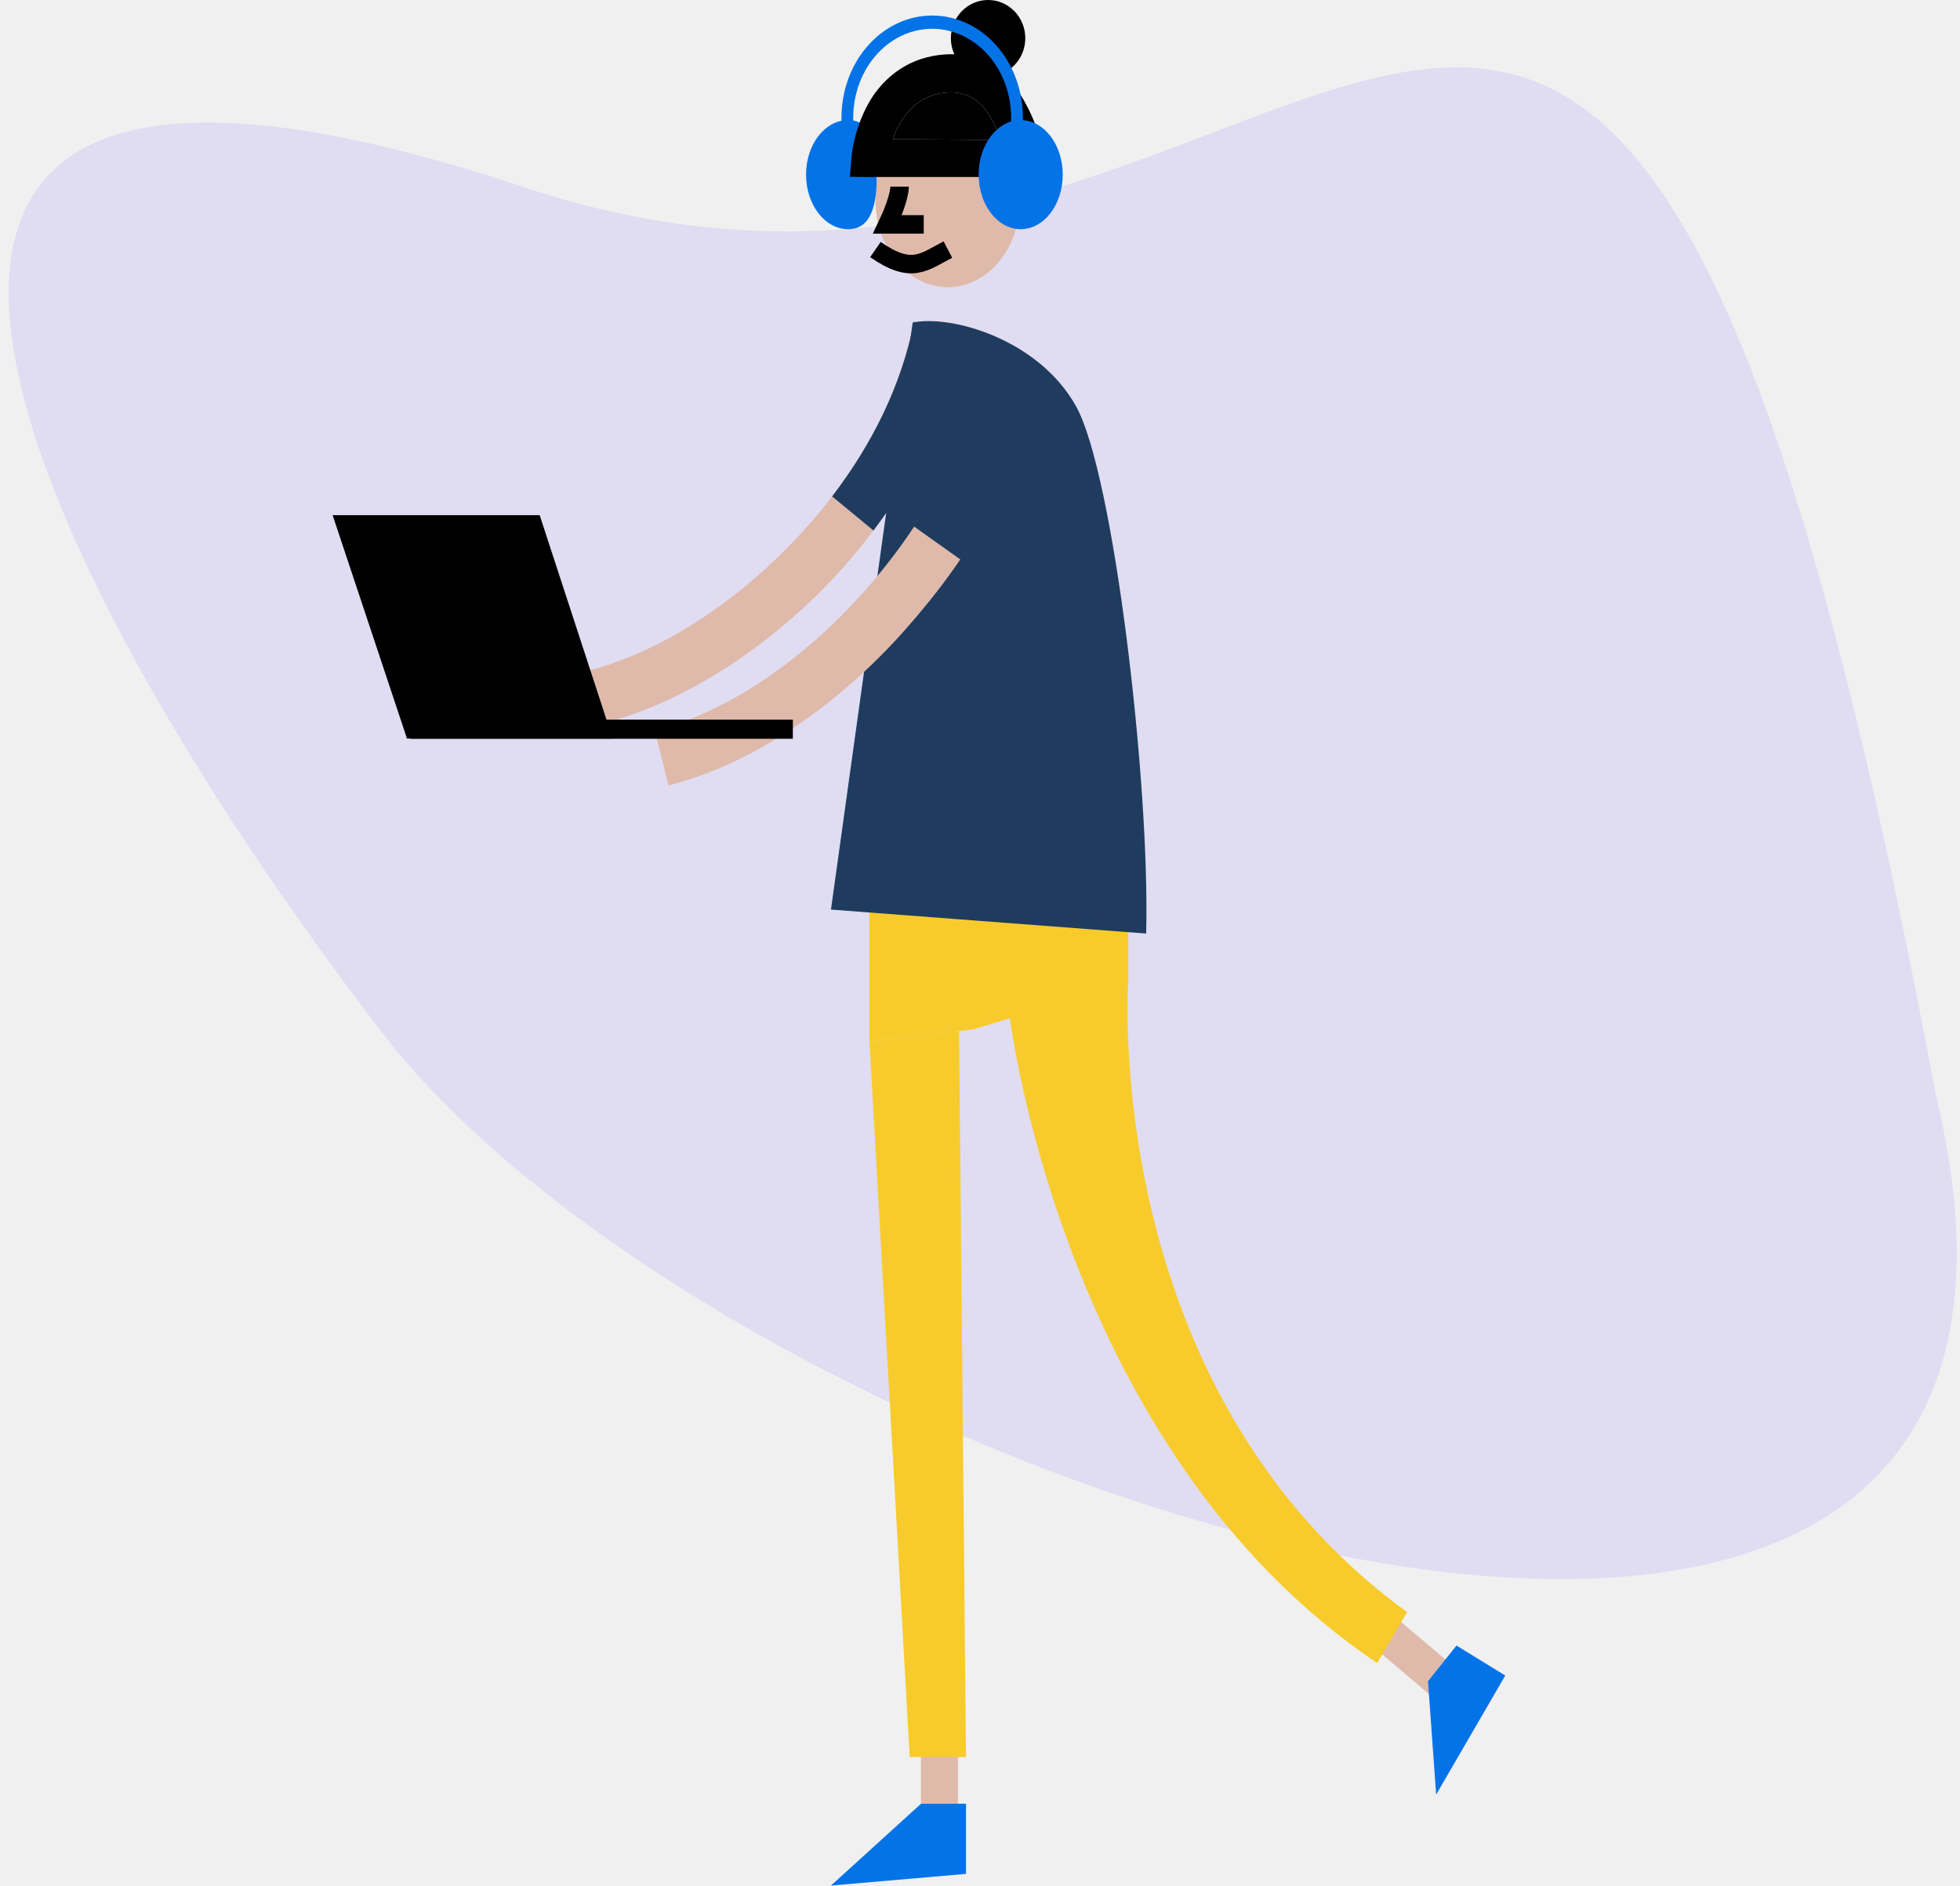
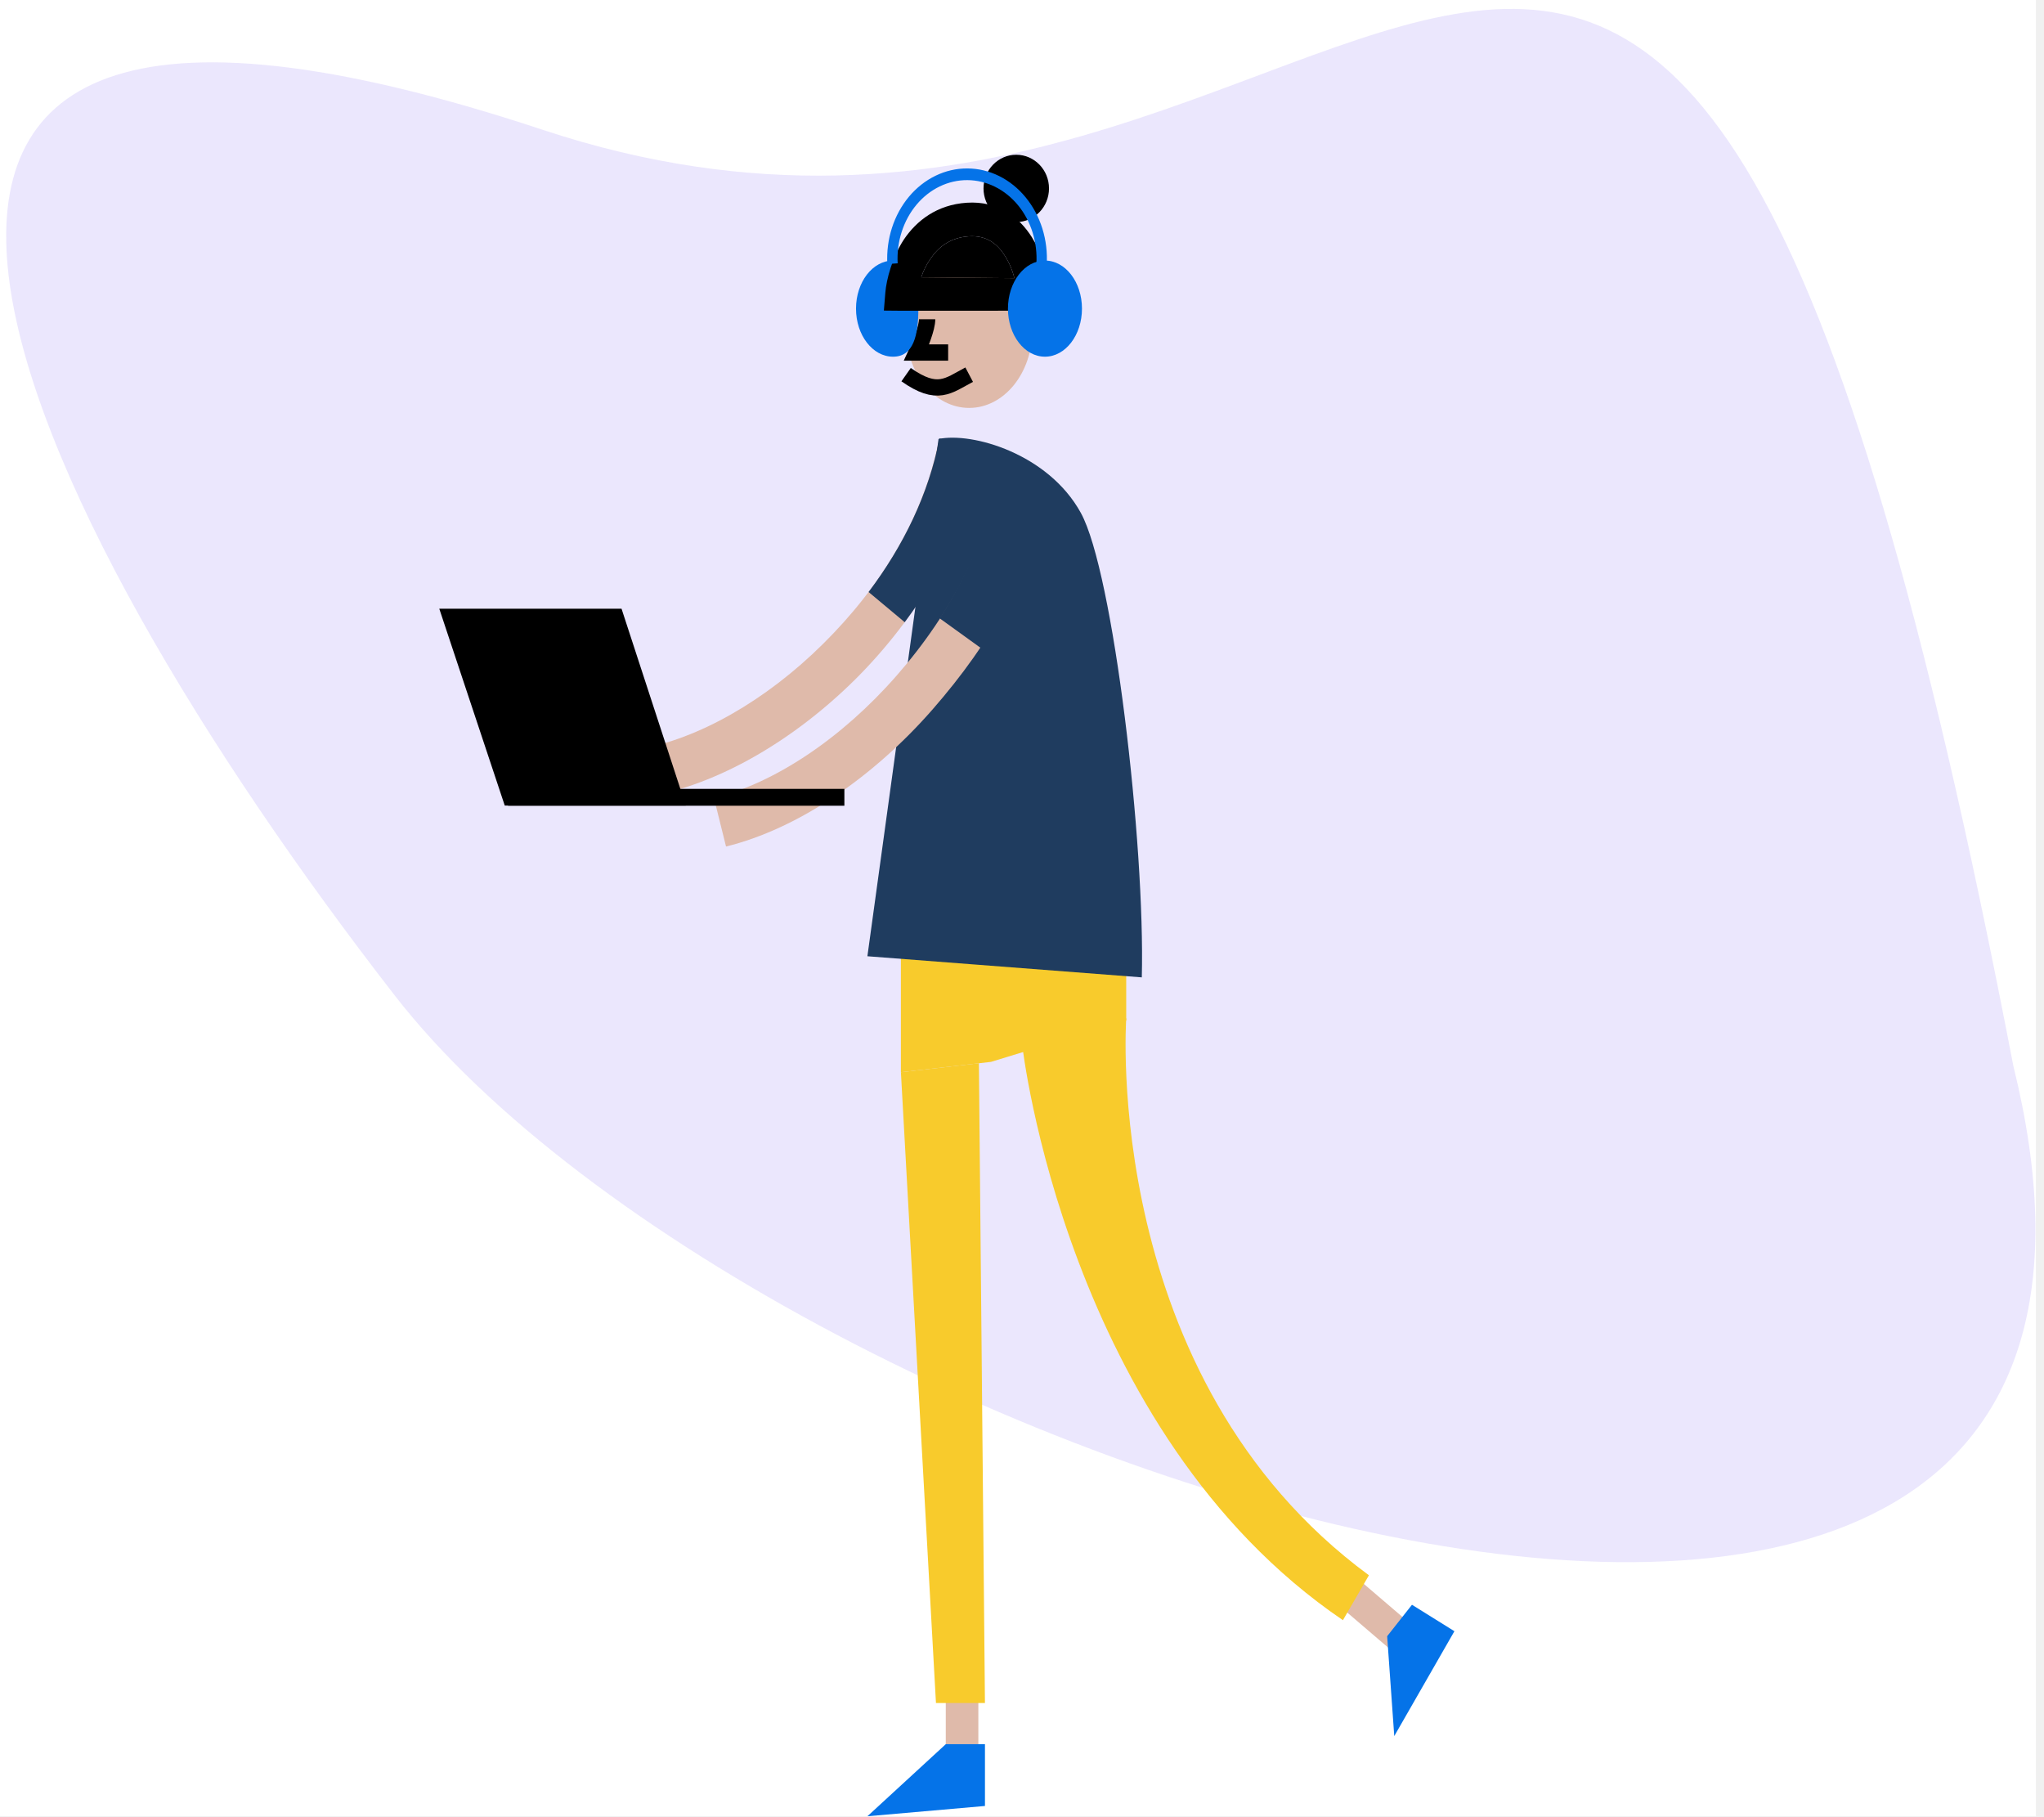
- <svg xmlns="http://www.w3.org/2000/svg" width="212" height="204" viewBox="0 0 212 204" fill="none">
-   <path opacity="0.3" d="M41.122 111.446C2.199 60.572 -31.668 -9.219 56.754 20.275C145.175 49.77 173.028 -75.541 209.389 118.474C231.827 211.426 80.045 162.319 41.122 111.446Z" fill="#BDAEF8" />
-   <line y1="-2" x2="14.952" y2="-2" transform="matrix(0.763528 0.645775 -0.623907 0.781499 145.893 175.923)" stroke="#DFBAAA" stroke-width="4" />
-   <line x1="101.617" y1="179.963" x2="101.617" y2="195.134" stroke="#DFBAAA" stroke-width="4" />
-   <path d="M94.043 112.636L103.734 111.533L104.485 190.077H98.399L94.043 112.636Z" fill="#F8CB2C" />
-   <path d="M109.119 109.328L122.041 106.02C122.041 106.02 118.81 150.133 152.191 174.395L148.961 179.909C114.503 156.75 109.119 109.328 109.119 109.328Z" fill="#F8CB2C" />
-   <path d="M89.879 203.982L99.617 195.133H104.486V202.718L89.879 203.982Z" fill="#0573E8" />
-   <path d="M155.339 194.14L154.457 181.878L157.54 178.016L162.814 181.262L155.339 194.14Z" fill="#0573E8" />
-   <path fill-rule="evenodd" clip-rule="evenodd" d="M94.04 97.208V112.636L105.239 111.365L122.037 106.28V94.559L94.04 97.208Z" fill="#F8CB2C" />
-   <path fill-rule="evenodd" clip-rule="evenodd" d="M88.362 64.376C95.989 56.873 102.302 46.707 104.466 36.159L98.81 34.888C96.948 44.413 91.509 53.074 84.341 60.071C77.234 67.037 68.812 71.765 61.425 73.03L62.456 78.868C71.262 77.359 80.675 71.911 88.362 64.376Z" fill="#DFBAAA" />
-   <path fill-rule="evenodd" clip-rule="evenodd" d="M94.476 57.392C99.261 51.043 102.961 43.66 104.529 36.086L98.865 34.824C97.517 41.654 94.338 48.045 90.004 53.702L94.476 57.392Z" fill="#1F3C5F" />
-   <path d="M116.397 43.964C112.356 36.706 102.927 34.028 98.718 34.892L89.879 98.398L123.973 100.991C124.394 84.574 120.438 51.222 116.397 43.964Z" fill="#1F3C5F" />
-   <path fill-rule="evenodd" clip-rule="evenodd" d="M97.948 68.081C105.268 59.777 110.423 51.126 111.899 40.099L106.603 36.919C105.366 46.871 100.382 56.202 93.499 63.949C86.676 71.66 78.339 77.164 70.821 79.025L72.3 84.959C81.262 82.742 90.569 76.421 97.948 68.081Z" fill="#DFBAAA" />
-   <path fill-rule="evenodd" clip-rule="evenodd" d="M109.479 37.817L106.544 36.375C105.723 43.698 102.925 50.668 98.836 56.939L104.048 60.649C108.154 54.406 111.072 47.613 112.657 40.079L109.479 37.817Z" fill="#1F3C5F" />
-   <ellipse cx="102.525" cy="21.555" rx="7.837" ry="9.525" fill="#DFBAAA" />
-   <path d="M97.301 20.195C97.301 21.284 96.43 23.37 95.995 24.277H99.914" stroke="black" stroke-width="2" />
-   <path d="M94.688 26.998C98.606 29.72 99.912 28.359 102.525 26.998" stroke="black" stroke-width="2" />
-   <path d="M94.844 18.892C94.844 22.151 94.254 24.793 91.739 24.793C89.224 24.793 87.185 22.151 87.185 18.892C87.185 15.632 89.224 12.99 91.739 12.99C94.254 12.99 94.844 15.632 94.844 18.892Z" fill="#0573E8" />
-   <path fill-rule="evenodd" clip-rule="evenodd" d="M96.568 15.041L108.149 15.148C107.907 14.213 107.521 13.245 106.93 12.357C105.978 10.872 104.623 9.873 102.485 10.013C100.187 10.164 98.705 11.318 97.713 12.772C97.183 13.522 96.817 14.297 96.568 15.041Z" fill="black" />
-   <path fill-rule="evenodd" clip-rule="evenodd" d="M112.514 15.691C112.463 14.524 111.721 12.38 110.29 10.089C108.725 7.648 106.109 5.635 102.223 5.89C98.498 6.135 95.978 8.107 94.415 10.4C92.96 12.592 92.249 15.293 92.109 16.907L91.926 19.13L94.099 19.15L110.788 19.144C111.741 19.144 112.514 18.37 112.514 17.417C112.514 17.417 112.564 16.858 112.514 15.691ZM96.568 15.041L108.149 15.148C107.907 14.213 107.521 13.245 106.93 12.357C105.978 10.872 104.623 9.873 102.485 10.013C100.187 10.164 98.705 11.318 97.713 12.772C97.183 13.522 96.817 14.297 96.568 15.041Z" fill="black" />
-   <ellipse cx="106.875" cy="4.132" rx="4.024" ry="4.132" fill="black" />
-   <path d="M35.977 55.731L58.373 55.731L66.269 79.901L44.023 79.901L35.977 55.731Z" fill="black" />
-   <rect x="44.428" y="77.849" width="41.329" height="2.071" fill="black" />
-   <path d="M114.95 18.891C114.95 22.15 112.914 24.792 110.402 24.792C107.891 24.792 105.854 22.15 105.854 18.891C105.854 15.631 107.891 12.989 110.402 12.989C112.914 12.989 114.95 15.631 114.95 18.891Z" fill="#0573E8" />
-   <path d="M110.618 13.515C110.712 12.005 110.529 10.489 110.082 9.062C109.636 7.634 108.934 6.325 108.02 5.215C107.107 4.106 106.001 3.22 104.772 2.611C103.542 2.003 102.215 1.686 100.872 1.679C99.53 1.672 98.2 1.976 96.966 2.572C95.731 3.168 94.619 4.043 93.696 5.143C92.774 6.243 92.062 7.545 91.604 8.968C91.145 10.391 90.951 11.905 91.033 13.416L92.303 13.329C92.232 12.014 92.401 10.696 92.8 9.458C93.199 8.219 93.819 7.086 94.621 6.129C95.424 5.171 96.392 4.41 97.467 3.891C98.541 3.373 99.698 3.108 100.867 3.114C102.035 3.12 103.19 3.396 104.26 3.925C105.33 4.455 106.292 5.226 107.087 6.192C107.883 7.157 108.493 8.297 108.882 9.539C109.271 10.782 109.43 12.101 109.348 13.415L110.618 13.515Z" fill="#0573E8" />
+ <svg xmlns="http://www.w3.org/2000/svg" width="251" height="223" viewBox="0 0 251 223" fill="none">
+   <rect width="250.003" height="222.999" fill="white" />
+   <path opacity="0.3" d="M48.449 122.192C2.325 62.765 -37.88 -18.705 66.653 15.94C171.187 50.586 203.731 -95.436 247.237 130.875C274.007 239.314 94.572 181.618 48.449 122.192Z" fill="#BDAEF8" />
+   <line y1="-2" x2="14.851" y2="-2" transform="matrix(0.759757 0.650207 -0.61941 0.785068 161.876 194.938)" stroke="#DFBAAA" stroke-width="4" />
+   <line x1="118.14" y1="198.979" x2="118.14" y2="214.15" stroke="#DFBAAA" stroke-width="4" />
+   <path d="M110.63 131.646L120.208 130.543L120.95 209.093H114.935L110.63 131.646Z" fill="#F8CB2C" />
+   <path d="M125.531 128.337L138.302 125.028C138.302 125.028 135.11 169.145 168.102 193.409L164.909 198.924C130.853 175.763 125.531 128.337 125.531 128.337Z" fill="#F8CB2C" />
+   <path d="M106.515 222.999L116.139 214.149H120.952V221.735L106.515 222.999Z" fill="#0573E8" />
+   <path d="M171.213 213.156L170.341 200.893L173.388 197.031L178.6 200.278L171.213 213.156Z" fill="#0573E8" />
+   <path fill-rule="evenodd" clip-rule="evenodd" d="M110.628 116.217V131.646L121.696 130.375L138.299 125.29V113.567L110.628 116.217Z" fill="#F8CB2C" />
+   <path fill-rule="evenodd" clip-rule="evenodd" d="M105.036 83.402C112.568 75.907 118.795 65.743 120.912 55.185L115.31 53.897C113.489 63.432 108.125 72.091 101.045 79.08C94.026 86.038 85.699 90.751 78.389 91.999L79.424 97.848C88.137 96.36 97.444 90.928 105.036 83.402Z" fill="#DFBAAA" />
+   <path fill-rule="evenodd" clip-rule="evenodd" d="M111.096 76.393C115.808 70.054 119.443 62.682 120.974 55.113L115.363 53.834C114.048 60.658 110.925 67.039 106.66 72.686L111.096 76.393Z" fill="#1F3C5F" />
+   <path d="M132.724 62.969C128.73 55.71 119.411 53.031 115.251 53.895L106.515 117.407L140.212 120C140.628 103.582 136.718 70.227 132.724 62.969Z" fill="#1F3C5F" />
+   <path fill-rule="evenodd" clip-rule="evenodd" d="M114.514 87.108C121.742 78.814 126.826 70.167 128.259 59.129L123.006 55.931C121.806 65.892 116.894 75.221 110.097 82.959C103.36 90.661 95.117 96.149 87.676 97.99L89.156 103.937C98.026 101.742 107.227 95.439 114.514 87.108Z" fill="#DFBAAA" />
+   <path fill-rule="evenodd" clip-rule="evenodd" d="M125.897 56.863L122.938 55.387C122.148 62.702 119.407 69.66 115.389 75.916L120.564 79.649C124.602 73.418 127.464 66.635 129.007 59.107L125.897 56.863Z" fill="#1F3C5F" />
+   <ellipse cx="119.013" cy="40.558" rx="7.746" ry="9.526" fill="#DFBAAA" />
+   <path d="M113.851 39.198C113.851 40.287 112.99 42.373 112.56 43.28H116.432" stroke="black" stroke-width="2" />
+   <path d="M111.268 46.001C115.14 48.722 116.431 47.362 119.013 46.001" stroke="black" stroke-width="2" />
+   <path d="M112.772 37.894C112.772 41.153 112.182 43.795 109.668 43.795C107.155 43.795 105.117 41.153 105.117 37.894C105.117 34.634 107.155 31.992 109.668 31.992C112.182 31.992 112.772 34.634 112.772 37.894Z" fill="#0573E8" />
+   <path fill-rule="evenodd" clip-rule="evenodd" d="M113.126 34.044L124.572 34.151C124.332 33.216 123.951 32.248 123.368 31.36C122.426 29.874 121.087 28.875 118.974 29.015C116.702 29.166 115.238 30.32 114.257 31.775C113.734 32.524 113.371 33.3 113.126 34.044Z" fill="black" />
+   <path fill-rule="evenodd" clip-rule="evenodd" d="M128.886 34.694C128.836 33.527 128.102 31.382 126.689 29.091C125.142 26.65 122.555 24.637 118.715 24.892C115.033 25.137 112.543 27.11 110.998 29.402C109.56 31.594 108.857 34.296 108.719 35.91L108.538 38.133L110.685 38.153L127.161 38.147C128.113 38.147 128.886 37.373 128.886 36.42C128.886 36.42 128.936 35.861 128.886 34.694ZM113.126 34.044L124.572 34.151C124.332 33.216 123.951 32.248 123.368 31.36C122.426 29.874 121.087 28.875 118.974 29.015C116.702 29.166 115.238 30.32 114.257 31.775C113.734 32.524 113.371 33.3 113.126 34.044Z" fill="black" />
+   <ellipse cx="124.795" cy="23.133" rx="4.021" ry="4.132" fill="black" />
+   <path d="M53.942 74.736L76.324 74.736L84.215 98.907L61.983 98.907L53.942 74.736Z" fill="black" />
+   <rect x="62.388" y="96.856" width="41.301" height="2.071" fill="black" />
+   <path d="M132.864 37.893C132.864 41.152 130.829 43.794 128.319 43.794C125.809 43.794 123.774 41.152 123.774 37.893C123.774 34.633 125.809 31.991 128.319 31.991C130.829 31.991 132.864 34.633 132.864 37.893Z" fill="#0573E8" />
+   <path d="M128.535 32.517C128.628 31.007 128.446 29.491 128 28.063C127.553 26.635 126.852 25.326 125.939 24.217C125.026 23.107 123.921 22.221 122.692 21.612C121.463 21.004 120.137 20.687 118.795 20.68C117.454 20.673 116.125 20.977 114.891 21.573C113.658 22.169 112.546 23.044 111.624 24.144C110.703 25.245 109.991 26.547 109.533 27.97C109.075 29.393 108.881 30.907 108.962 32.418L110.232 32.331C110.161 31.016 110.33 29.698 110.729 28.459C111.127 27.221 111.746 26.088 112.549 25.13C113.351 24.173 114.319 23.411 115.392 22.892C116.466 22.374 117.622 22.109 118.79 22.115C119.957 22.121 121.112 22.397 122.181 22.927C123.25 23.456 124.212 24.227 125.007 25.193C125.801 26.159 126.412 27.298 126.8 28.541C127.189 29.783 127.347 31.103 127.266 32.417L128.535 32.517Z" fill="#0573E8" />
</svg>
